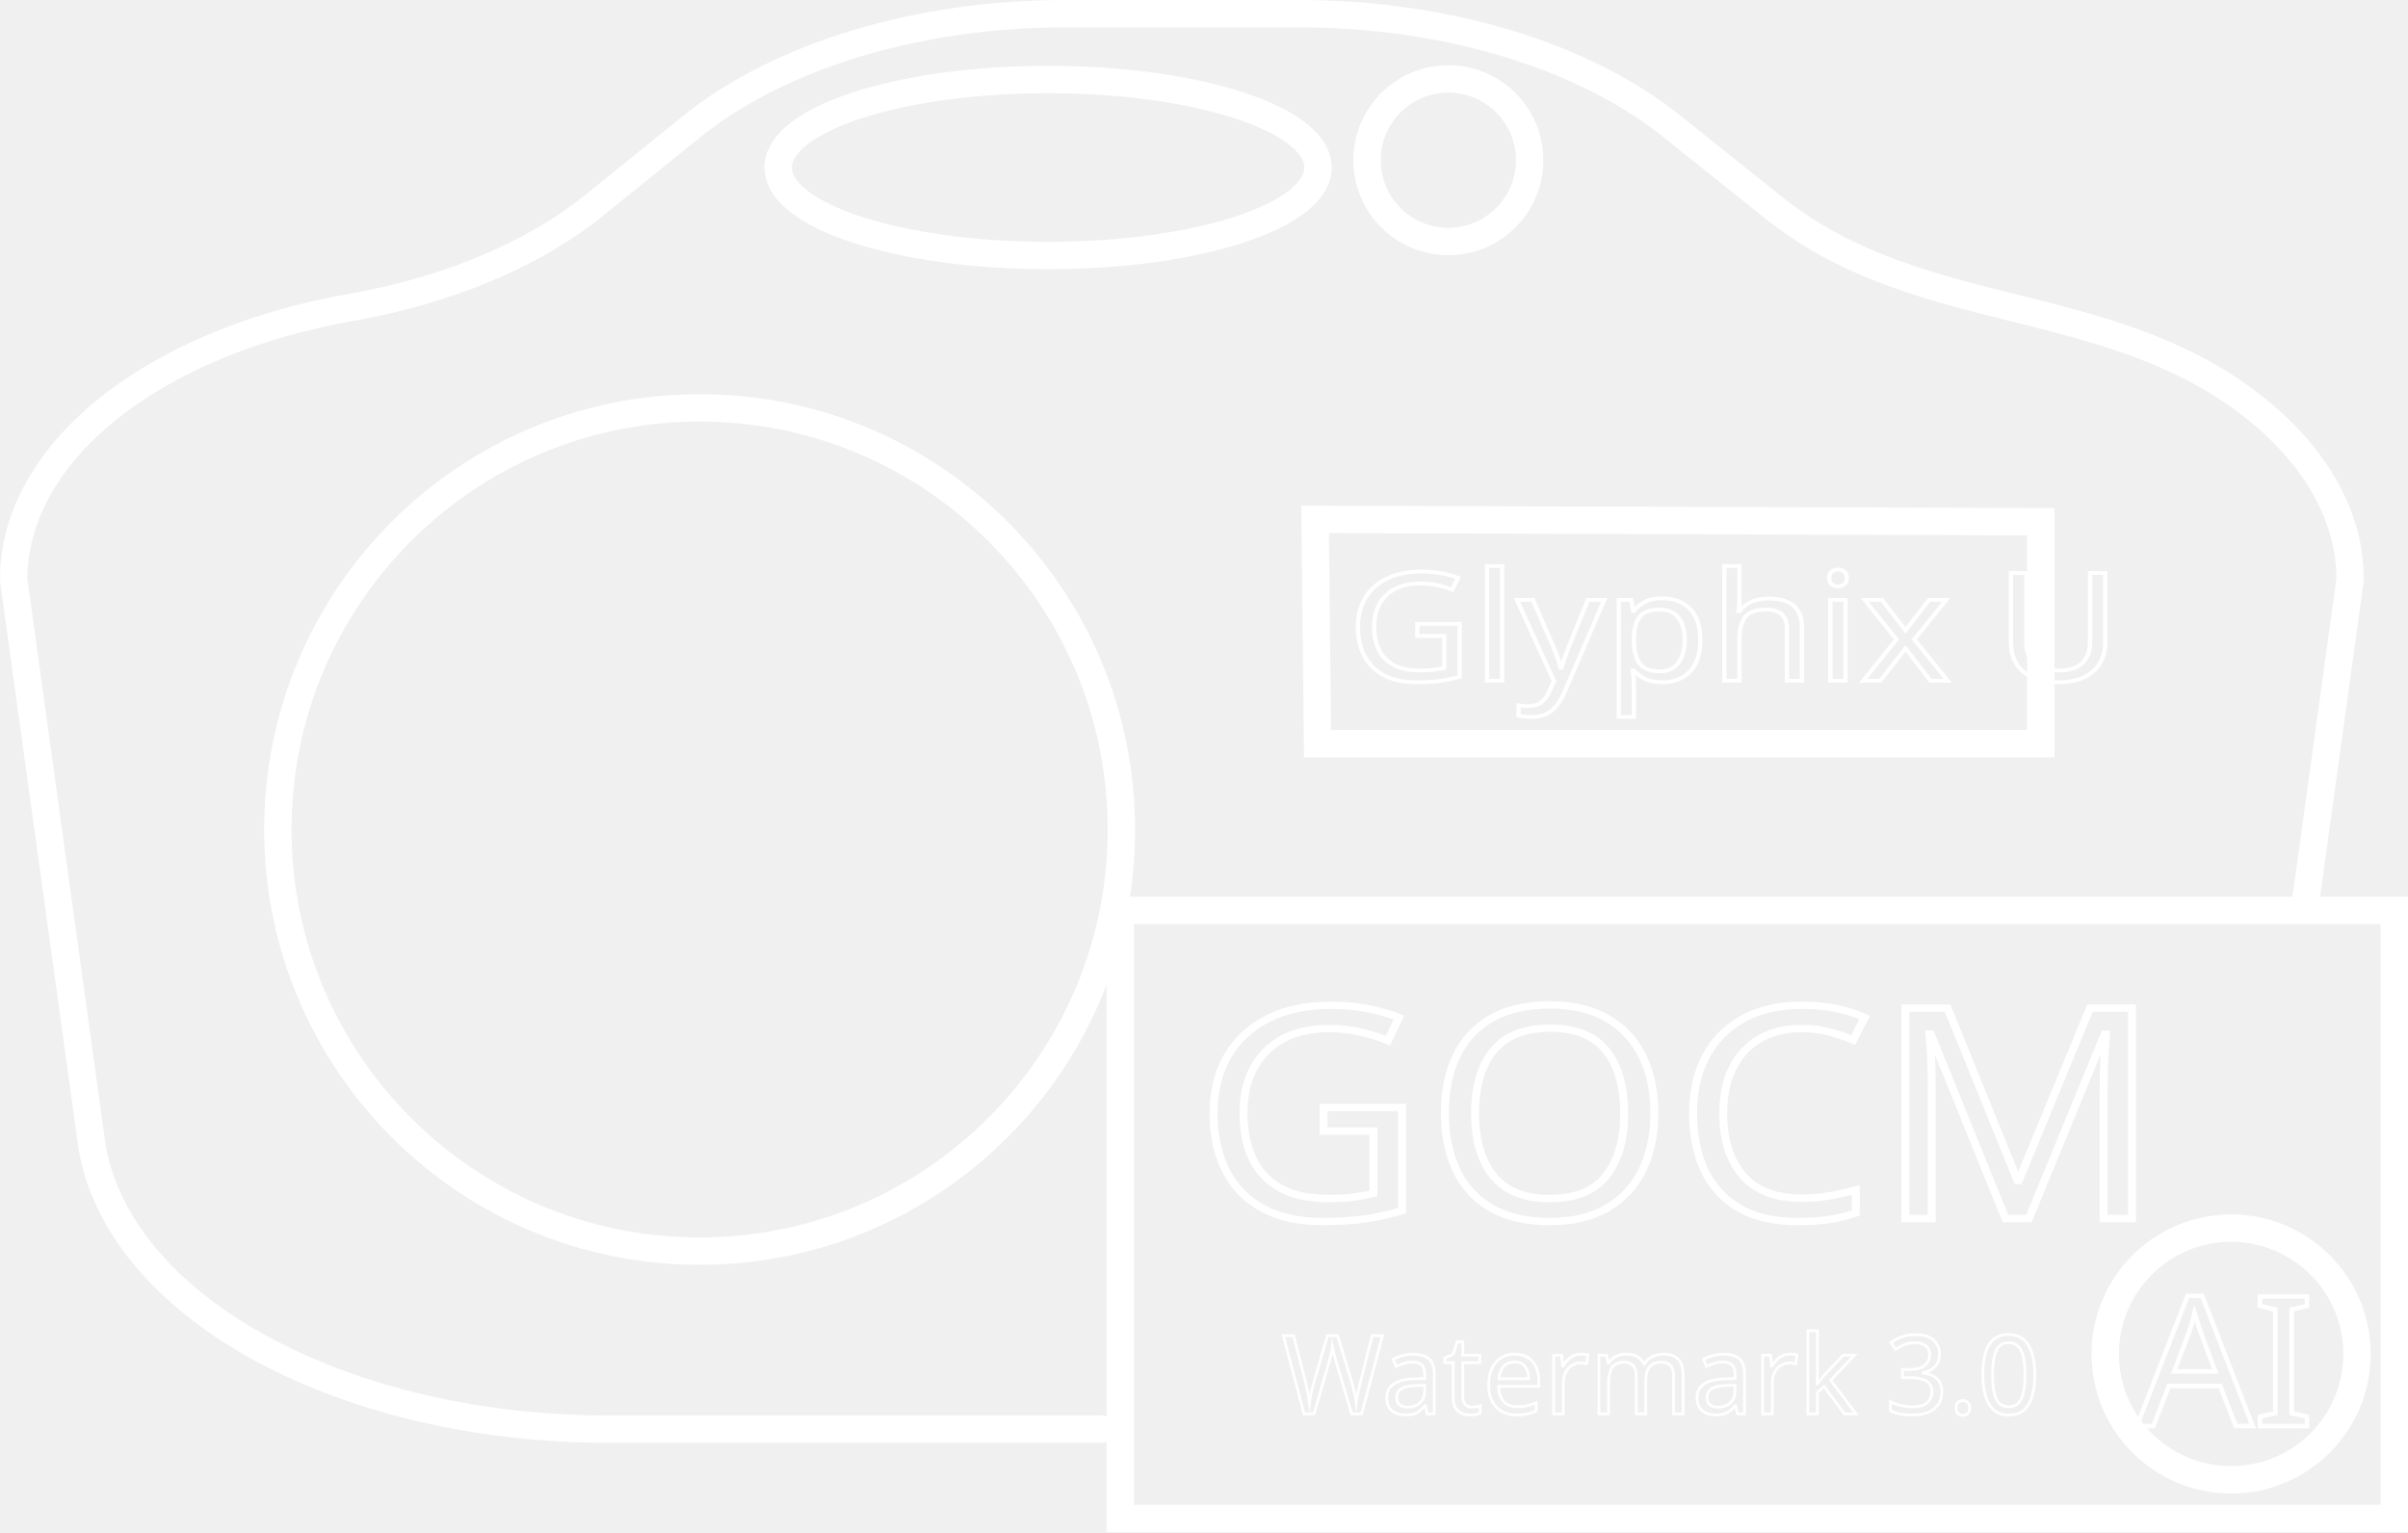
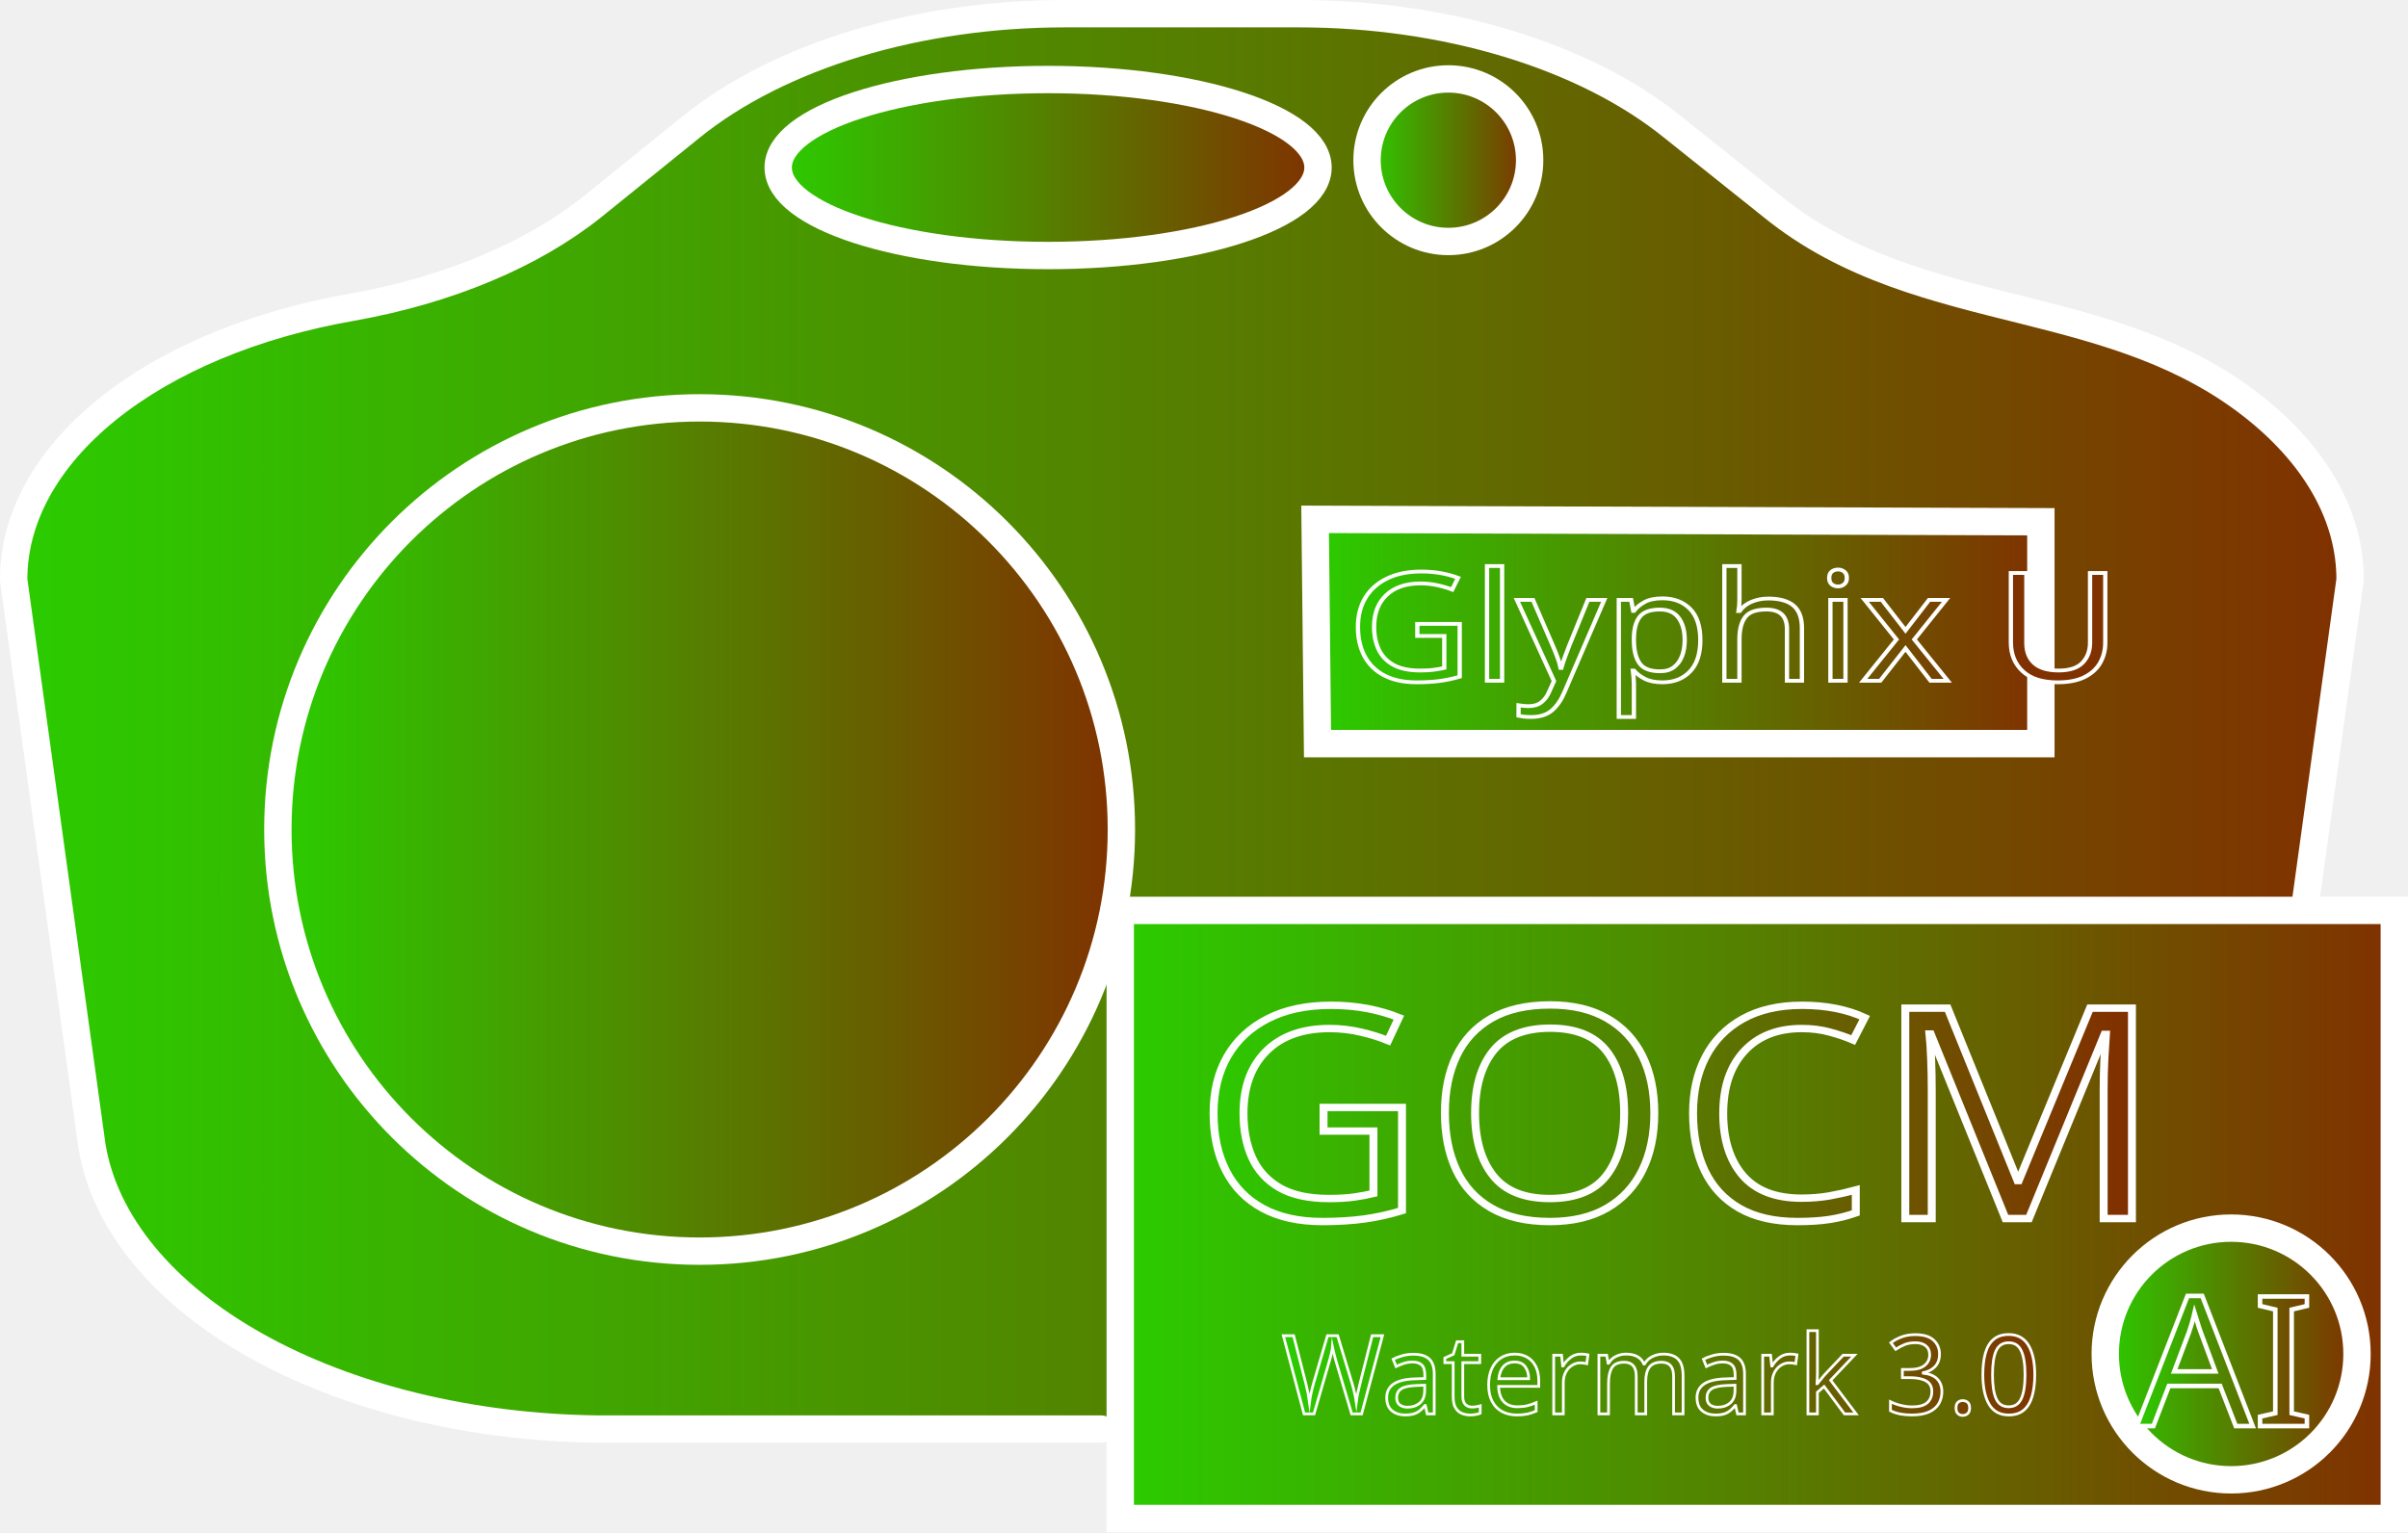
<svg xmlns="http://www.w3.org/2000/svg" version="1.1" width="439.865" height="279.955" viewBox="0,0,439.865,279.955">
-   <g transform="translate(-24.10667,-48.19069)">
+   <defs>
+     <linearGradient x1="26.607" y1="180" x2="453.393" y2="180" gradientUnits="userSpaceOnUse" id="color-1">
+       <stop offset="0" stop-color="#2bcc00" />
+       <stop offset="1" stop-color="#803100" />
+     </linearGradient>
+     <linearGradient x1="74.865" y1="199.756" x2="228.949" y2="199.756" gradientUnits="userSpaceOnUse" id="color-2">
+       <stop offset="0" stop-color="#2bcc00" />
+       <stop offset="1" stop-color="#803100" />
+     </linearGradient>
+     <linearGradient x1="166.258" y1="78.8" x2="264.864" y2="78.8" gradientUnits="userSpaceOnUse" id="color-3">
+       <stop offset="0" stop-color="#2bcc00" />
+       <stop offset="1" stop-color="#803100" />
+     </linearGradient>
+     <linearGradient x1="273.822" y1="77.462" x2="303.523" y2="77.462" gradientUnits="userSpaceOnUse" id="color-4">
+       <stop offset="0" stop-color="#2bcc00" />
+       <stop offset="1" stop-color="#803100" />
+     </linearGradient>
+     <linearGradient x1="264.333" y1="163.572" x2="396.907" y2="163.572" gradientUnits="userSpaceOnUse" id="color-5">
+       <stop offset="0" stop-color="#2bcc00" />
+       <stop offset="1" stop-color="#803100" />
+     </linearGradient>
+     <linearGradient x1="228.739" y1="270.09" x2="461.471" y2="270.09" gradientUnits="userSpaceOnUse" id="color-6">
+       <stop offset="0" stop-color="#2bcc00" />
+       <stop offset="1" stop-color="#803100" />
+     </linearGradient>
+     <linearGradient x1="242.255" y1="254.692" x2="410.546" y2="254.692" gradientTransform="translate(-166.9473,-201.231) scale(0.68915,0.74299)" gradientUnits="userSpaceOnUse" id="color-7">
+       <stop offset="0" stop-color="#2bcc00" />
+       <stop offset="1" stop-color="#803100" />
+     </linearGradient>
+     <linearGradient x1="408.669" y1="295.584" x2="454.658" y2="295.584" gradientUnits="userSpaceOnUse" id="color-8">
+       <stop offset="0" stop-color="#2bcc00" />
+       <stop offset="1" stop-color="#803100" />
+     </linearGradient>
+     <linearGradient x1="414.442" y1="298.813" x2="448.146" y2="298.813" gradientTransform="translate(-500.0208,-372.5163) scale(1.20649,1.20649)" gradientUnits="userSpaceOnUse" id="color-9">
+       <stop offset="0" stop-color="#2bcc00" />
+       <stop offset="1" stop-color="#803100" />
+     </linearGradient>
+     <linearGradient x1="270.248" y1="164.308" x2="392.471" y2="164.308" gradientTransform="translate(-344.8458,-250.2753) scale(1.27603,1.45018)" gradientUnits="userSpaceOnUse" id="color-10">
+       <stop offset="0" stop-color="#2bcc00" />
+       <stop offset="1" stop-color="#803100" />
+     </linearGradient>
+     <linearGradient x1="258.293" y1="300.529" x2="399.473" y2="300.529" gradientTransform="translate(-516.5854,-613.0582) scale(2,2)" gradientUnits="userSpaceOnUse" id="color-11">
+       <stop offset="0" stop-color="#2bcc00" />
+       <stop offset="1" stop-color="#803100" />
+     </linearGradient>
+   </defs>
+   <g transform="translate(-24.10668,-48.19067)">
    <g data-paper-data="{&quot;isPaintingLayer&quot;:true}" fill-rule="nonzero" stroke="#ffffff" stroke-miterlimit="10" stroke-dasharray="" stroke-dashoffset="0" style="mix-blend-mode: normal">
-       <path d="M225.262,309.309h-91.959c-23.177,-0.279 -45.381,-5.697 -62.409,-15.229c-17.028,-9.533 -27.698,-22.517 -29.991,-36.495l-14.298,-103.447c-0.033,-11.23 5.967,-22.162 17.093,-31.143c11.126,-8.981 26.773,-15.524 44.578,-18.64c17.623,-3.124 33.114,-9.609 44.172,-18.492l17.925,-14.483c7.951,-6.424 18.261,-11.638 30.113,-15.229c11.853,-3.591 24.921,-5.46 38.173,-5.46h42.679c13.252,0 26.32,1.869 38.174,5.46c11.852,3.591 22.161,8.805 30.112,15.229l18.138,14.483c13.916,11.337 30.174,15.062 46.34,19.117c14.793,3.711 29.508,7.698 42.282,18.046c11.086,8.979 17.054,19.898 17.007,31.112l-8.283,59.934" fill="none" stroke-width="5" stroke-linecap="round" stroke-linejoin="round" />
-       <path d="M74.865,199.756c0,-42.549 34.493,-77.042 77.042,-77.042c42.549,0 77.042,34.493 77.042,77.042c0,42.549 -34.493,77.042 -77.042,77.042c-42.549,0 -77.042,-34.493 -77.042,-77.042z" fill="none" stroke-width="5" stroke-linecap="round" stroke-linejoin="round" />
-       <path d="M264.864,78.8c0,8.879 -22.074,16.077 -49.303,16.077c-27.229,0 -49.303,-7.198 -49.303,-16.077c0,-8.879 22.074,-16.077 49.303,-16.077c27.229,0 49.303,7.198 49.303,16.077z" fill="none" stroke-width="5" stroke-linecap="butt" stroke-linejoin="miter" />
-       <path d="M273.822,77.462c0,-8.202 6.649,-14.85 14.85,-14.85c8.202,0 14.85,6.649 14.85,14.85c0,8.202 -6.649,14.85 -14.85,14.85c-8.202,0 -14.85,-6.649 -14.85,-14.85z" fill="none" stroke-width="5" stroke-linecap="round" stroke-linejoin="round" />
-       <path d="M264.775,184.063l-0.441,-40.982l132.573,0.441v40.541z" fill="none" stroke-width="5" stroke-linecap="butt" stroke-linejoin="miter" />
-       <path d="M228.739,325.646v-111.111h232.733v111.111z" fill="none" stroke-width="5" stroke-linecap="butt" stroke-linejoin="miter" />
-       <text transform="translate(242.2523,270.8408) scale(1.45107,1.34592)" font-size="40" xml:space="preserve" fill-opacity="0" fill="#000000" fill-rule="nonzero" stroke="#ffffff" stroke-width="1" stroke-linecap="butt" stroke-linejoin="miter" stroke-miterlimit="10" stroke-dasharray="" stroke-dashoffset="0" font-family="Curly" font-weight="normal" text-anchor="start" style="mix-blend-mode: normal">
+       <path d="M225.262,309.309h-91.959c-23.177,-0.279 -45.381,-5.697 -62.409,-15.229c-17.028,-9.533 -27.698,-22.517 -29.991,-36.495l-14.298,-103.447c-0.033,-11.23 5.967,-22.162 17.093,-31.143c11.126,-8.981 26.773,-15.524 44.578,-18.64c17.623,-3.124 33.114,-9.609 44.172,-18.492l17.925,-14.483c7.951,-6.424 18.261,-11.638 30.113,-15.229c11.853,-3.591 24.921,-5.46 38.173,-5.46h42.679c13.252,0 26.32,1.869 38.174,5.46c11.852,3.591 22.161,8.805 30.112,15.229l18.138,14.483c13.916,11.337 30.174,15.062 46.34,19.117c14.793,3.711 29.508,7.698 42.282,18.046c11.086,8.979 17.054,19.898 17.007,31.112l-8.283,59.934" fill="url(#color-1)" stroke-width="5" stroke-linecap="round" stroke-linejoin="round" />
+       <path d="M74.865,199.756c0,-42.549 34.493,-77.042 77.042,-77.042c42.549,0 77.042,34.493 77.042,77.042c0,42.549 -34.493,77.042 -77.042,77.042c-42.549,0 -77.042,-34.493 -77.042,-77.042z" fill="url(#color-2)" stroke-width="5" stroke-linecap="round" stroke-linejoin="round" />
+       <path d="M264.864,78.8c0,8.879 -22.074,16.077 -49.303,16.077c-27.229,0 -49.303,-7.198 -49.303,-16.077c0,-8.879 22.074,-16.077 49.303,-16.077c27.229,0 49.303,7.198 49.303,16.077z" fill="url(#color-3)" stroke-width="5" stroke-linecap="butt" stroke-linejoin="miter" />
+       <path d="M273.822,77.462c0,-8.202 6.649,-14.85 14.85,-14.85c8.202,0 14.85,6.649 14.85,14.85c0,8.202 -6.649,14.85 -14.85,14.85c-8.202,0 -14.85,-6.649 -14.85,-14.85z" fill="url(#color-4)" stroke-width="5" stroke-linecap="round" stroke-linejoin="round" />
+       <path d="M264.775,184.063l-0.441,-40.982l132.573,0.441v40.541z" fill="url(#color-5)" stroke-width="5" stroke-linecap="butt" stroke-linejoin="miter" />
+       <path d="M228.739,325.646v-111.111h232.733v111.111z" fill="url(#color-6)" stroke-width="5" stroke-linecap="butt" stroke-linejoin="miter" />
+       <text transform="translate(242.2523,270.8408) scale(1.45107,1.34592)" font-size="40" xml:space="preserve" fill="url(#color-7)" fill-rule="nonzero" stroke="#ffffff" stroke-width="1" stroke-linecap="butt" stroke-linejoin="miter" stroke-miterlimit="10" stroke-dasharray="" stroke-dashoffset="0" font-family="Curly" font-weight="normal" text-anchor="start" style="mix-blend-mode: normal">
        <tspan x="0" dy="0">GOCM</tspan>
      </text>
-       <path d="M408.669,295.584c0,-12.699 10.295,-22.994 22.994,-22.994c12.699,0 22.994,10.295 22.994,22.994c0,12.699 -10.295,22.994 -22.994,22.994c-12.699,0 -22.994,-10.295 -22.994,-22.994z" fill="none" stroke-width="5" stroke-linecap="butt" stroke-linejoin="miter" />
-       <text transform="translate(414.4423,308.7601) scale(0.82885,0.82885)" font-size="40" xml:space="preserve" fill-opacity="0" fill="#000000" fill-rule="nonzero" stroke="#ffffff" stroke-width="1" stroke-linecap="butt" stroke-linejoin="miter" stroke-miterlimit="10" stroke-dasharray="" stroke-dashoffset="0" font-family="Curly" font-weight="normal" text-anchor="start" style="mix-blend-mode: normal">
+       <path d="M408.669,295.584c0,-12.699 10.295,-22.994 22.994,-22.994c12.699,0 22.994,10.295 22.994,22.994c0,12.699 -10.295,22.994 -22.994,22.994c-12.699,0 -22.994,-10.295 -22.994,-22.994z" fill="url(#color-8)" stroke-width="5" stroke-linecap="butt" stroke-linejoin="miter" />
+       <text transform="translate(414.4423,308.7601) scale(0.82885,0.82885)" font-size="40" xml:space="preserve" fill="url(#color-9)" fill-rule="nonzero" stroke="#ffffff" stroke-width="1" stroke-linecap="butt" stroke-linejoin="miter" stroke-miterlimit="10" stroke-dasharray="" stroke-dashoffset="0" font-family="Curly" font-weight="normal" text-anchor="start" style="mix-blend-mode: normal">
        <tspan x="0" dy="0">AI</tspan>
      </text>
-       <text transform="translate(270.2487,172.5823) scale(0.78368,0.68957)" font-size="40" xml:space="preserve" fill-opacity="0" fill="#000000" fill-rule="nonzero" stroke="#ffffff" stroke-width="1" stroke-linecap="butt" stroke-linejoin="miter" stroke-miterlimit="10" stroke-dasharray="" stroke-dashoffset="0" font-family="Handwriting" font-weight="normal" text-anchor="start" style="mix-blend-mode: normal">
+       <text transform="translate(270.2487,172.5823) scale(0.78368,0.68957)" font-size="40" xml:space="preserve" fill="url(#color-10)" fill-rule="nonzero" stroke="#ffffff" stroke-width="1" stroke-linecap="butt" stroke-linejoin="miter" stroke-miterlimit="10" stroke-dasharray="" stroke-dashoffset="0" font-family="Handwriting" font-weight="normal" text-anchor="start" style="mix-blend-mode: normal">
        <tspan x="0" dy="0">Glyphix U</tspan>
      </text>
-       <text transform="translate(258.2927,306.5291) scale(0.5,0.5)" font-size="40" xml:space="preserve" fill-opacity="0" fill="#000000" fill-rule="nonzero" stroke="#ffffff" stroke-width="1" stroke-linecap="butt" stroke-linejoin="miter" stroke-miterlimit="10" stroke-dasharray="" stroke-dashoffset="0" font-family="Sans Serif" font-weight="normal" text-anchor="start" style="mix-blend-mode: normal">
+       <text transform="translate(258.2927,306.5291) scale(0.5,0.5)" font-size="40" xml:space="preserve" fill="url(#color-11)" fill-rule="nonzero" stroke="#ffffff" stroke-width="1" stroke-linecap="butt" stroke-linejoin="miter" stroke-miterlimit="10" stroke-dasharray="" stroke-dashoffset="0" font-family="Sans Serif" font-weight="normal" text-anchor="start" style="mix-blend-mode: normal">
        <tspan x="0" dy="0">Watermark 3.0</tspan>
      </text>
    </g>
  </g>
</svg>
